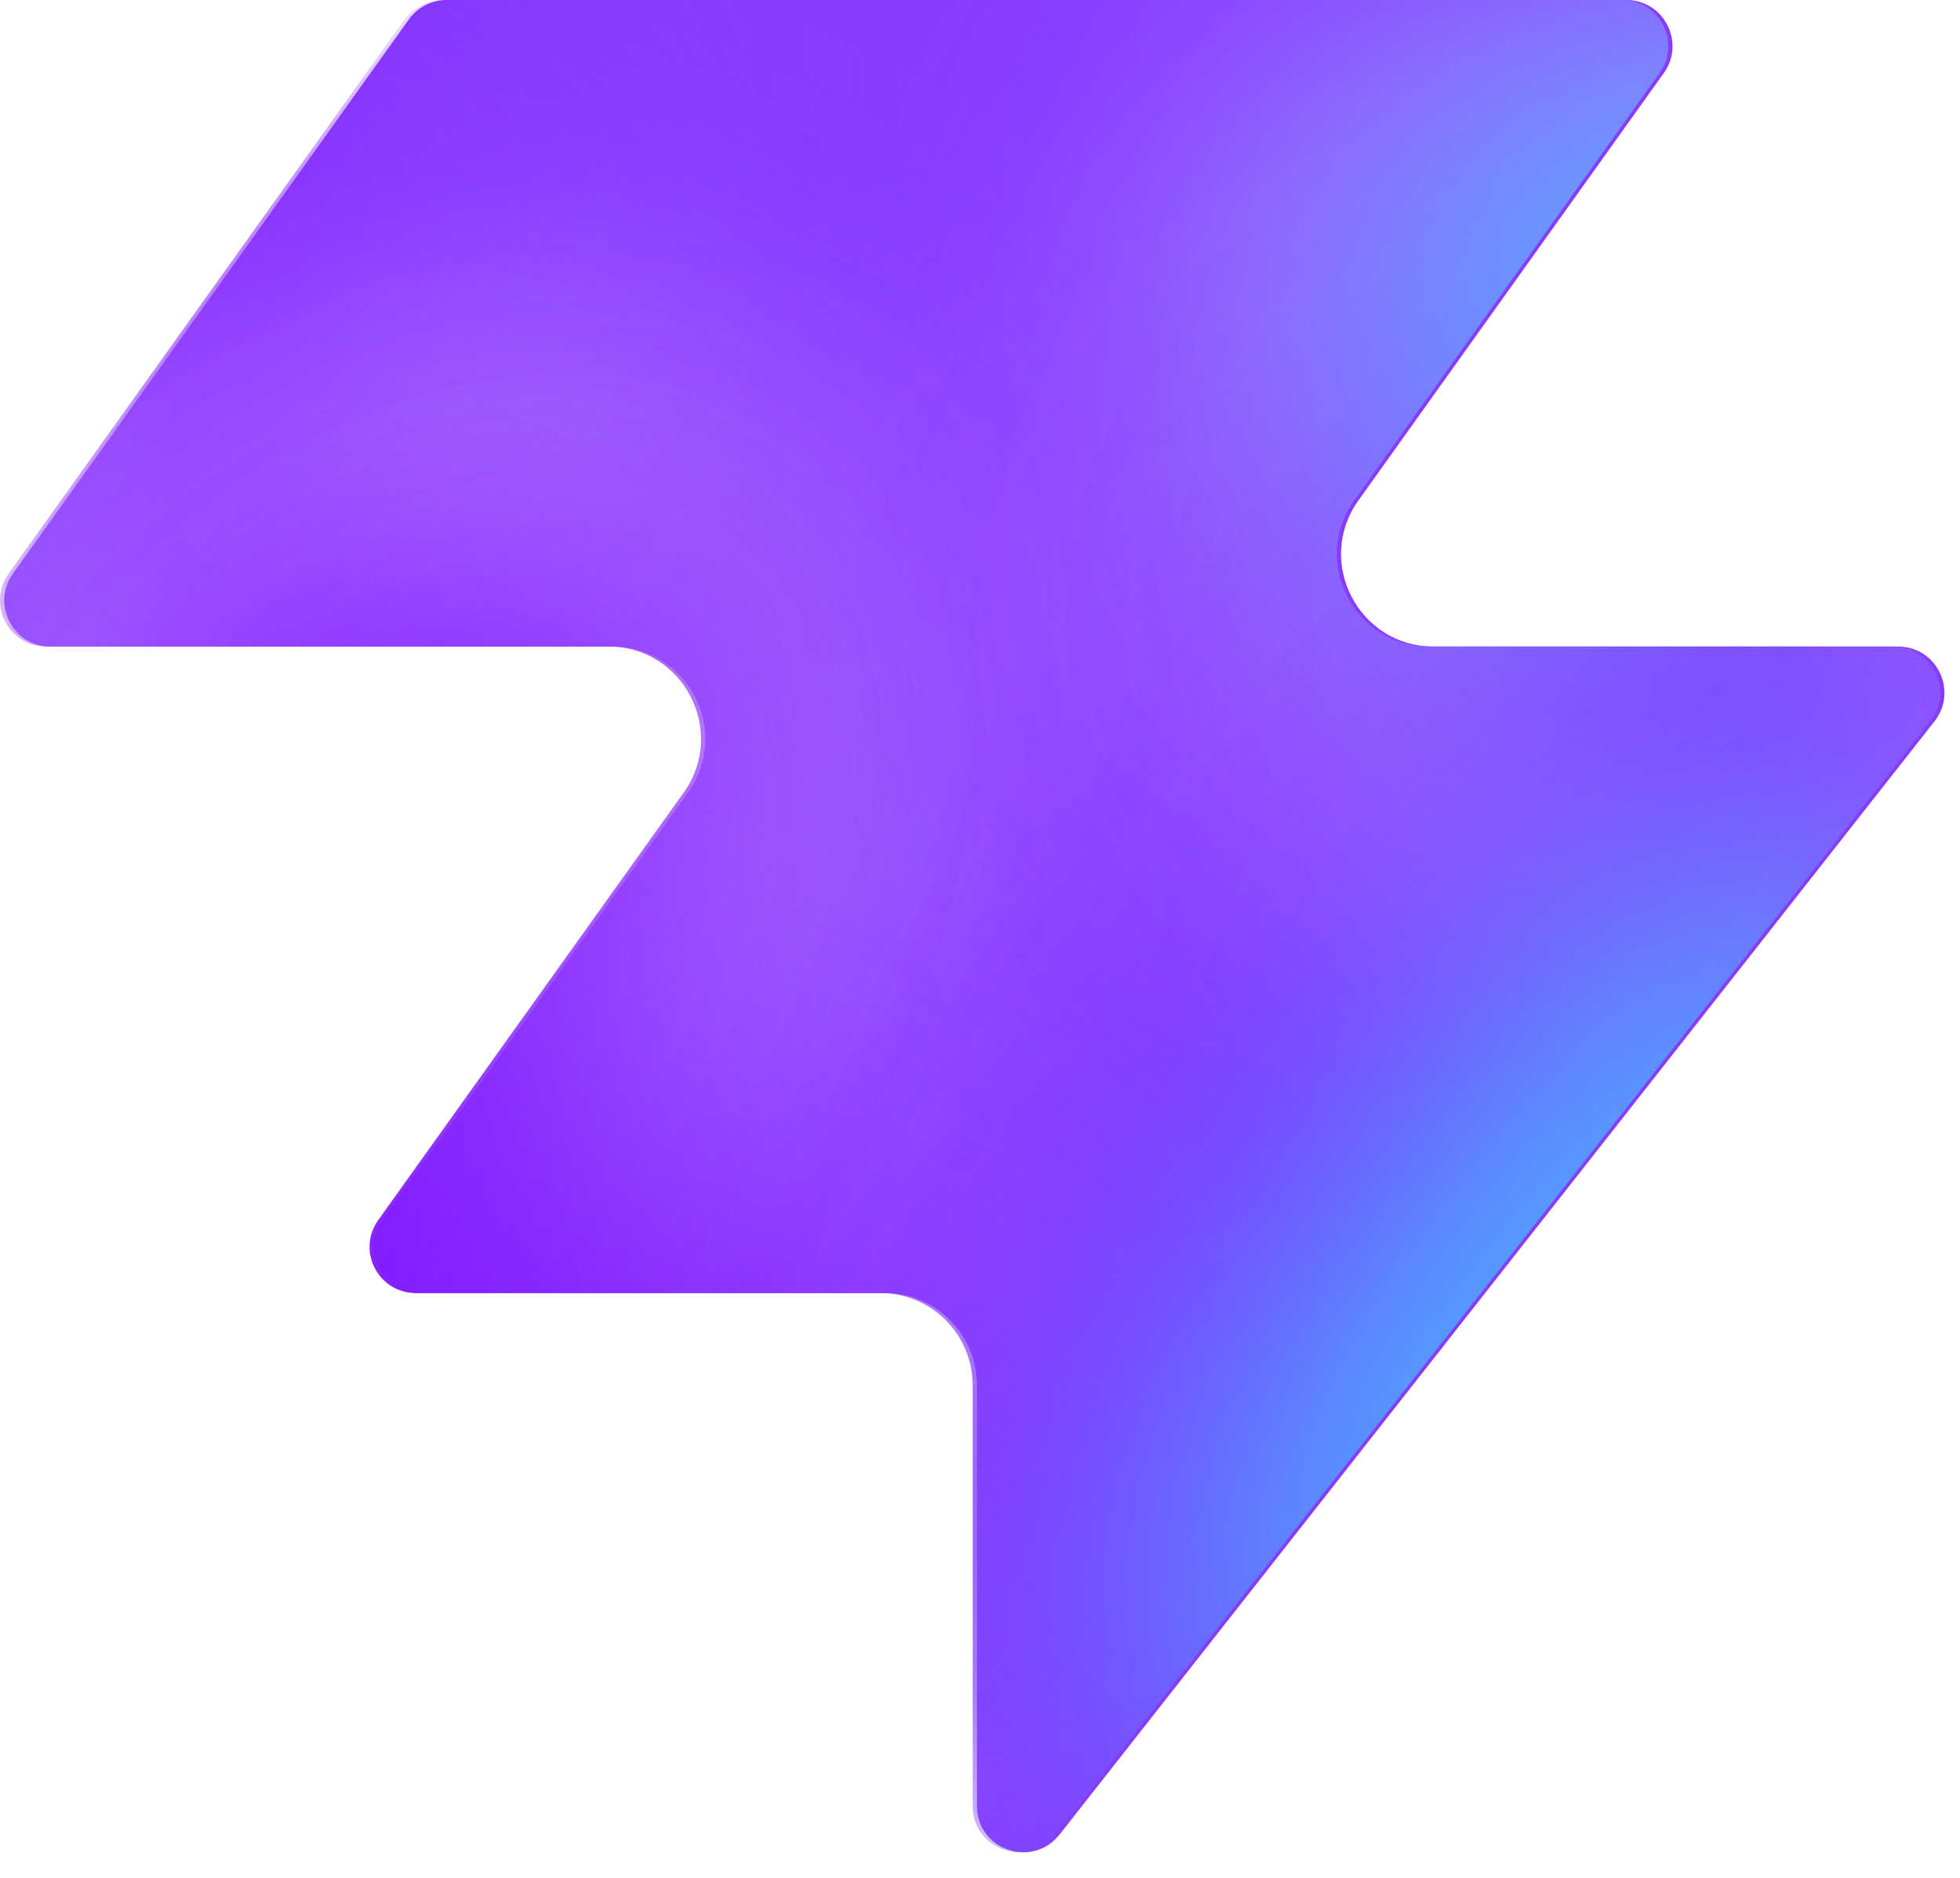
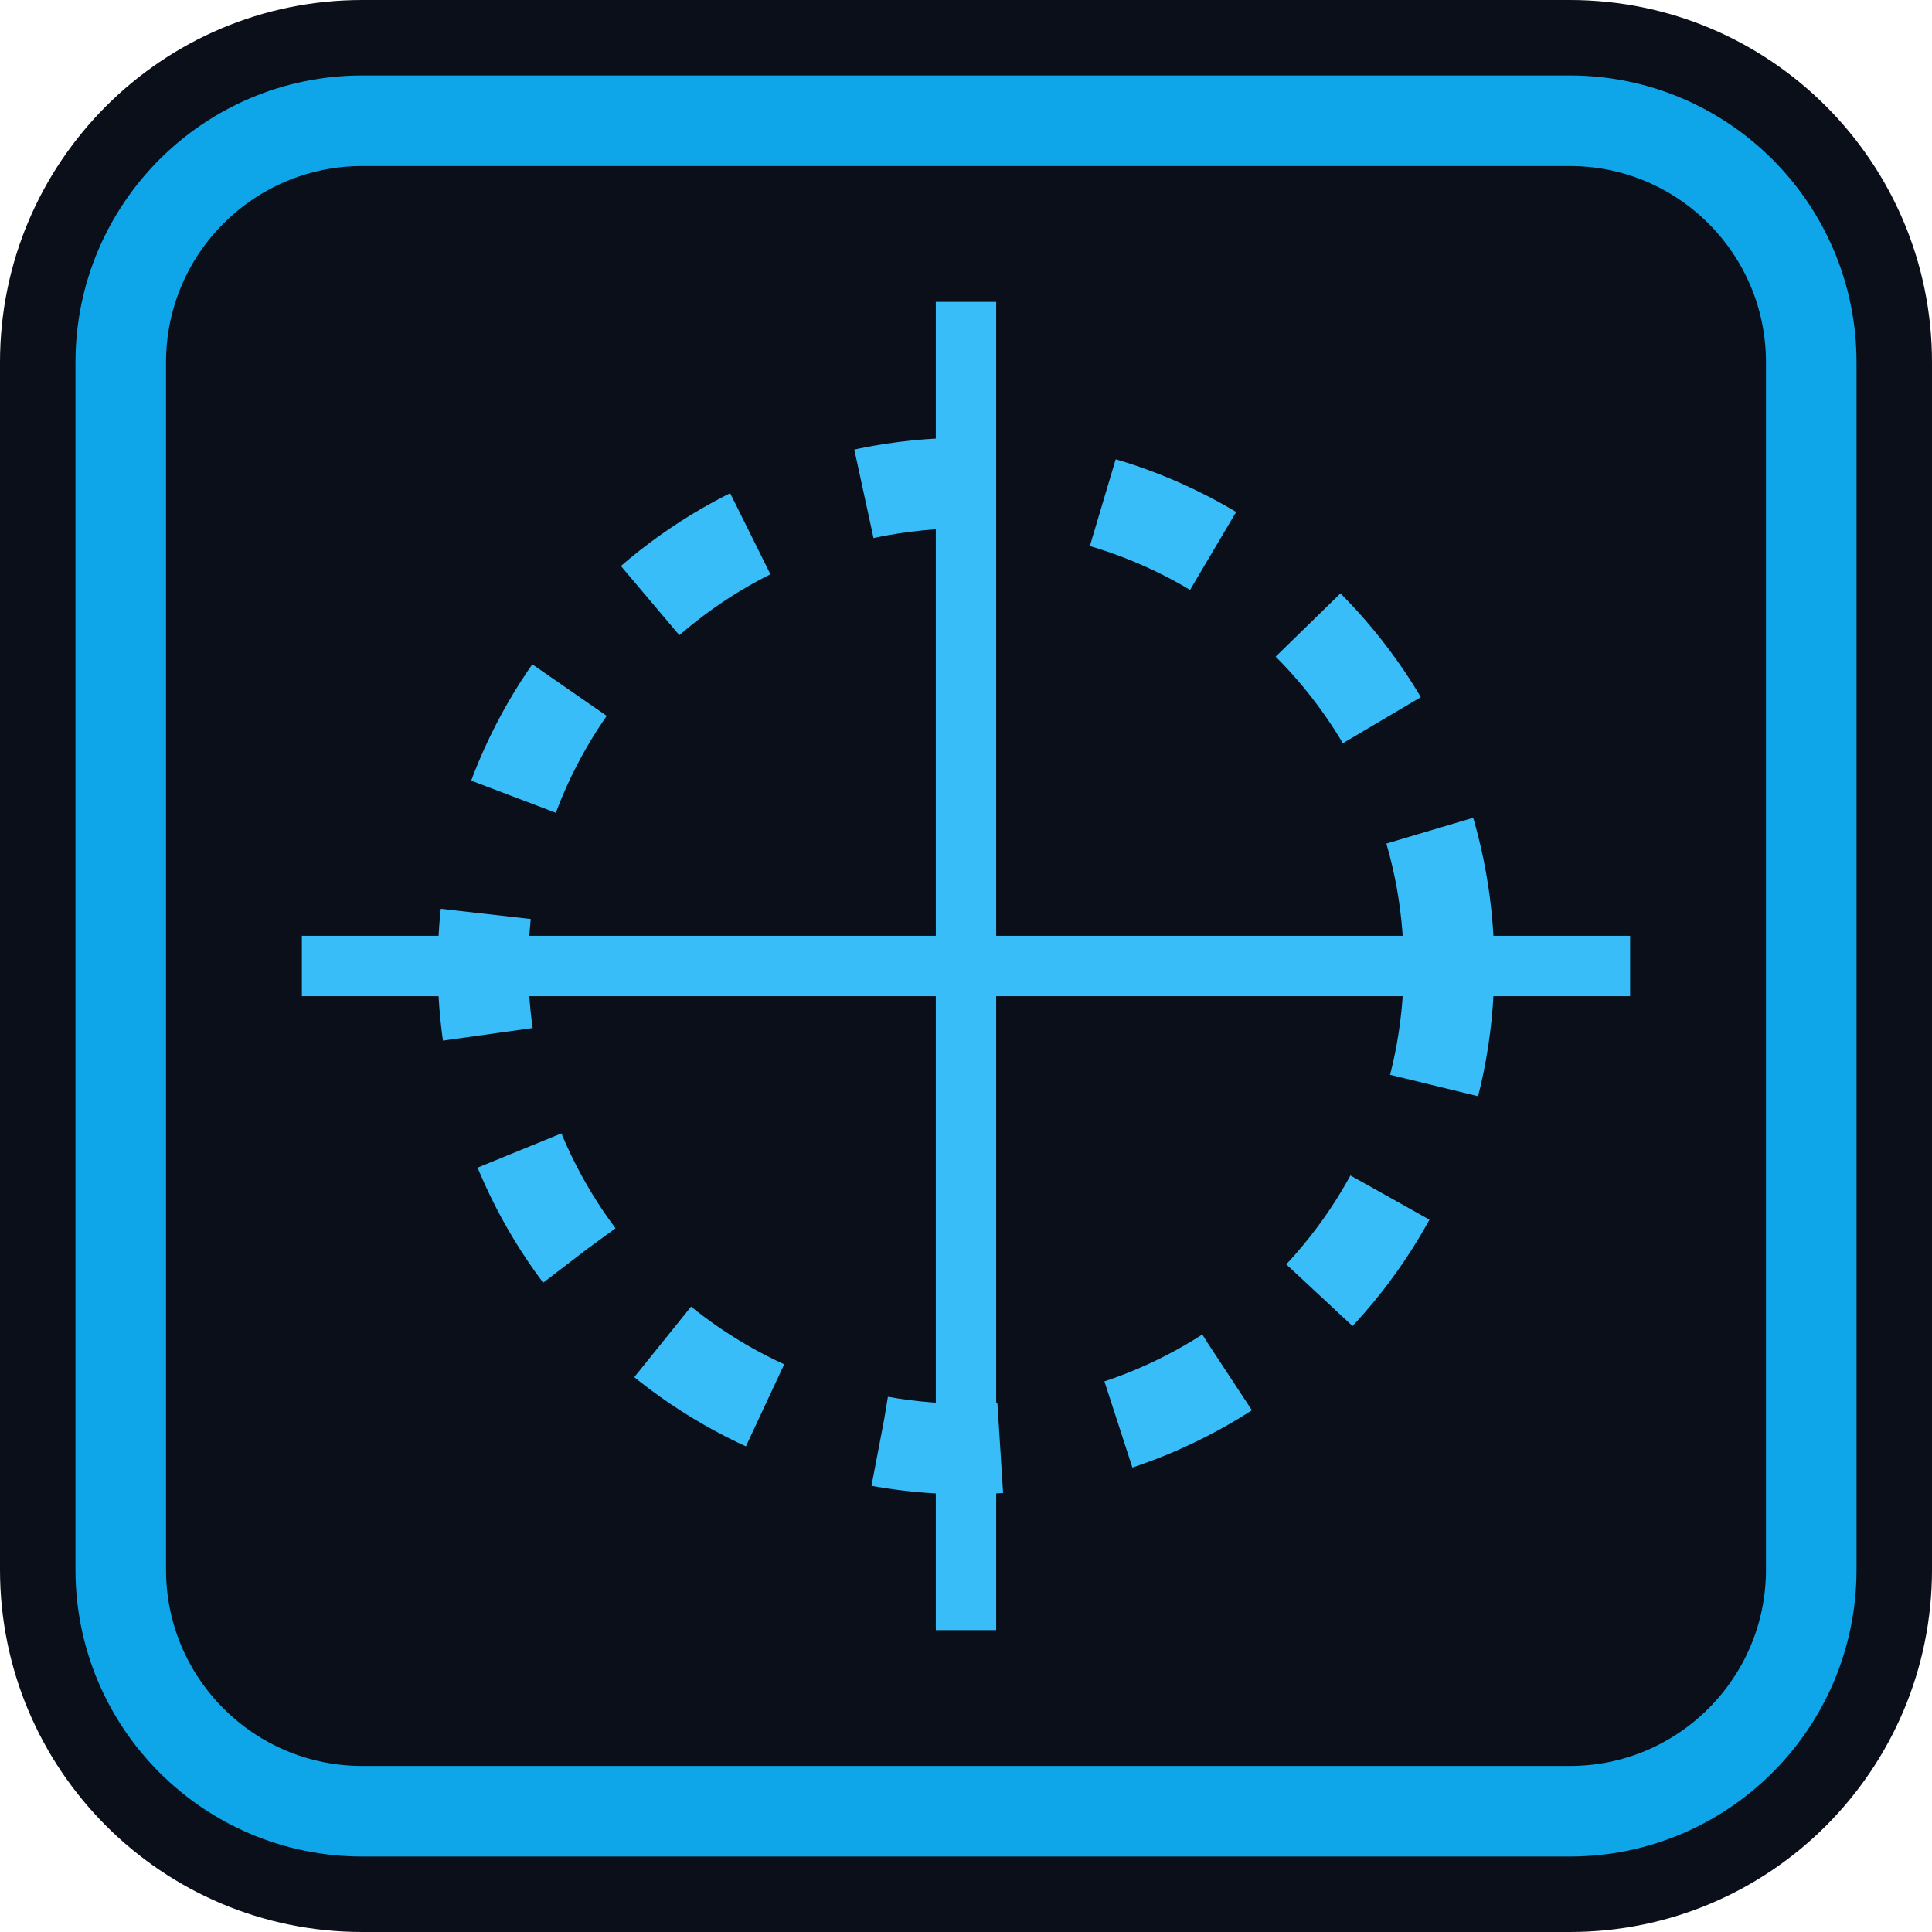
- <svg xmlns="http://www.w3.org/2000/svg" width="48" height="46" fill="none" viewBox="0 0 48 46">
-   <path fill="#863bff" d="M25.946 44.938c-.664.845-2.021.375-2.021-.698V33.937a2.26 2.26 0 0 0-2.262-2.262H10.287c-.92 0-1.456-1.04-.92-1.788l7.48-10.471c1.07-1.497 0-3.578-1.842-3.578H1.237c-.92 0-1.456-1.04-.92-1.788L10.013.474c.214-.297.556-.474.92-.474h28.894c.92 0 1.456 1.04.92 1.788l-7.48 10.471c-1.07 1.498 0 3.579 1.842 3.579h11.377c.943 0 1.473 1.088.89 1.83L25.947 44.94z" style="fill:#863bff;fill:color(display-p3 .525 .23 1);fill-opacity:1" />
-   <mask id="a" width="48" height="46" x="0" y="0" maskUnits="userSpaceOnUse" style="mask-type:alpha">
-     <path fill="#000" d="M25.842 44.938c-.664.844-2.021.375-2.021-.698V33.937a2.26 2.26 0 0 0-2.262-2.262H10.183c-.92 0-1.456-1.04-.92-1.788l7.48-10.471c1.07-1.498 0-3.579-1.842-3.579H1.133c-.92 0-1.456-1.04-.92-1.787L9.91.473c.214-.297.556-.474.92-.474h28.894c.92 0 1.456 1.04.92 1.788l-7.48 10.471c-1.07 1.498 0 3.578 1.842 3.578h11.377c.943 0 1.473 1.088.89 1.832L25.843 44.94z" style="fill:#000;fill-opacity:1" />
-   </mask>
-   <g mask="url(#a)">
-     <g filter="url(#b)">
-       <ellipse cx="5.508" cy="14.704" fill="#ede6ff" rx="5.508" ry="14.704" style="fill:#ede6ff;fill:color(display-p3 .927 .903 1);fill-opacity:1" transform="matrix(.00324 1 1 -.00324 -4.47 31.516)" />
-     </g>
-     <g filter="url(#c)">
-       <ellipse cx="10.399" cy="29.851" fill="#ede6ff" rx="10.399" ry="29.851" style="fill:#ede6ff;fill:color(display-p3 .927 .903 1);fill-opacity:1" transform="matrix(.00324 1 1 -.00324 -39.328 7.883)" />
-     </g>
-     <g filter="url(#d)">
-       <ellipse cx="5.508" cy="30.487" fill="#7e14ff" rx="5.508" ry="30.487" style="fill:#7e14ff;fill:color(display-p3 .492 .077 1);fill-opacity:1" transform="rotate(89.814 -25.913 -14.639)scale(1 -1)" />
-     </g>
-     <g filter="url(#e)">
-       <ellipse cx="5.508" cy="30.599" fill="#7e14ff" rx="5.508" ry="30.599" style="fill:#7e14ff;fill:color(display-p3 .492 .077 1);fill-opacity:1" transform="rotate(89.814 -32.644 -3.334)scale(1 -1)" />
-     </g>
-     <g filter="url(#f)">
-       <ellipse cx="5.508" cy="30.599" fill="#7e14ff" rx="5.508" ry="30.599" style="fill:#7e14ff;fill:color(display-p3 .492 .077 1);fill-opacity:1" transform="matrix(.00324 1 1 -.00324 -34.34 30.47)" />
-     </g>
-     <g filter="url(#g)">
-       <ellipse cx="14.072" cy="22.078" fill="#ede6ff" rx="14.072" ry="22.078" style="fill:#ede6ff;fill:color(display-p3 .927 .903 1);fill-opacity:1" transform="rotate(93.35 24.506 48.493)scale(-1 1)" />
-     </g>
-     <g filter="url(#h)">
-       <ellipse cx="3.47" cy="21.501" fill="#7e14ff" rx="3.47" ry="21.501" style="fill:#7e14ff;fill:color(display-p3 .492 .077 1);fill-opacity:1" transform="rotate(89.009 28.708 47.59)scale(-1 1)" />
-     </g>
-     <g filter="url(#i)">
-       <ellipse cx="3.47" cy="21.501" fill="#7e14ff" rx="3.47" ry="21.501" style="fill:#7e14ff;fill:color(display-p3 .492 .077 1);fill-opacity:1" transform="rotate(89.009 28.708 47.59)scale(-1 1)" />
-     </g>
-     <g filter="url(#j)">
-       <ellipse cx=".387" cy="8.972" fill="#7e14ff" rx="4.407" ry="29.108" style="fill:#7e14ff;fill:color(display-p3 .492 .077 1);fill-opacity:1" transform="rotate(39.51 .387 8.972)" />
-     </g>
-     <g filter="url(#k)">
-       <ellipse cx="47.523" cy="-6.092" fill="#7e14ff" rx="4.407" ry="29.108" style="fill:#7e14ff;fill:color(display-p3 .492 .077 1);fill-opacity:1" transform="rotate(37.892 47.523 -6.092)" />
-     </g>
-     <g filter="url(#l)">
-       <ellipse cx="41.412" cy="6.333" fill="#47bfff" rx="5.971" ry="9.665" style="fill:#47bfff;fill:color(display-p3 .28 .748 1);fill-opacity:1" transform="rotate(37.892 41.412 6.333)" />
-     </g>
-     <g filter="url(#m)">
-       <ellipse cx="-1.879" cy="38.332" fill="#7e14ff" rx="4.407" ry="29.108" style="fill:#7e14ff;fill:color(display-p3 .492 .077 1);fill-opacity:1" transform="rotate(37.892 -1.88 38.332)" />
-     </g>
-     <g filter="url(#n)">
-       <ellipse cx="-1.879" cy="38.332" fill="#7e14ff" rx="4.407" ry="29.108" style="fill:#7e14ff;fill:color(display-p3 .492 .077 1);fill-opacity:1" transform="rotate(37.892 -1.88 38.332)" />
-     </g>
-     <g filter="url(#o)">
-       <ellipse cx="35.651" cy="29.907" fill="#7e14ff" rx="4.407" ry="29.108" style="fill:#7e14ff;fill:color(display-p3 .492 .077 1);fill-opacity:1" transform="rotate(37.892 35.651 29.907)" />
-     </g>
-     <g filter="url(#p)">
-       <ellipse cx="38.418" cy="32.4" fill="#47bfff" rx="5.971" ry="15.297" style="fill:#47bfff;fill:color(display-p3 .28 .748 1);fill-opacity:1" transform="rotate(37.892 38.418 32.4)" />
-     </g>
-   </g>
-   <defs>
-     <filter id="b" width="60.045" height="41.654" x="-19.77" y="16.149" color-interpolation-filters="sRGB" filterUnits="userSpaceOnUse">
-       <feFlood flood-opacity="0" result="BackgroundImageFix" />
-       <feBlend in="SourceGraphic" in2="BackgroundImageFix" result="shape" />
-       <feGaussianBlur result="effect1_foregroundBlur_2002_17158" stdDeviation="7.659" />
-     </filter>
-     <filter id="c" width="90.34" height="51.437" x="-54.613" y="-7.533" color-interpolation-filters="sRGB" filterUnits="userSpaceOnUse">
-       <feFlood flood-opacity="0" result="BackgroundImageFix" />
-       <feBlend in="SourceGraphic" in2="BackgroundImageFix" result="shape" />
-       <feGaussianBlur result="effect1_foregroundBlur_2002_17158" stdDeviation="7.659" />
-     </filter>
-     <filter id="d" width="79.355" height="29.4" x="-49.64" y="2.03" color-interpolation-filters="sRGB" filterUnits="userSpaceOnUse">
-       <feFlood flood-opacity="0" result="BackgroundImageFix" />
-       <feBlend in="SourceGraphic" in2="BackgroundImageFix" result="shape" />
-       <feGaussianBlur result="effect1_foregroundBlur_2002_17158" stdDeviation="4.596" />
-     </filter>
-     <filter id="e" width="79.579" height="29.4" x="-45.045" y="20.029" color-interpolation-filters="sRGB" filterUnits="userSpaceOnUse">
-       <feFlood flood-opacity="0" result="BackgroundImageFix" />
-       <feBlend in="SourceGraphic" in2="BackgroundImageFix" result="shape" />
-       <feGaussianBlur result="effect1_foregroundBlur_2002_17158" stdDeviation="4.596" />
-     </filter>
-     <filter id="f" width="79.579" height="29.4" x="-43.513" y="21.178" color-interpolation-filters="sRGB" filterUnits="userSpaceOnUse">
-       <feFlood flood-opacity="0" result="BackgroundImageFix" />
-       <feBlend in="SourceGraphic" in2="BackgroundImageFix" result="shape" />
-       <feGaussianBlur result="effect1_foregroundBlur_2002_17158" stdDeviation="4.596" />
-     </filter>
-     <filter id="g" width="74.749" height="58.852" x="15.756" y="-17.901" color-interpolation-filters="sRGB" filterUnits="userSpaceOnUse">
-       <feFlood flood-opacity="0" result="BackgroundImageFix" />
-       <feBlend in="SourceGraphic" in2="BackgroundImageFix" result="shape" />
-       <feGaussianBlur result="effect1_foregroundBlur_2002_17158" stdDeviation="7.659" />
-     </filter>
-     <filter id="h" width="61.377" height="25.362" x="23.548" y="2.284" color-interpolation-filters="sRGB" filterUnits="userSpaceOnUse">
-       <feFlood flood-opacity="0" result="BackgroundImageFix" />
-       <feBlend in="SourceGraphic" in2="BackgroundImageFix" result="shape" />
-       <feGaussianBlur result="effect1_foregroundBlur_2002_17158" stdDeviation="4.596" />
-     </filter>
-     <filter id="i" width="61.377" height="25.362" x="23.548" y="2.284" color-interpolation-filters="sRGB" filterUnits="userSpaceOnUse">
-       <feFlood flood-opacity="0" result="BackgroundImageFix" />
-       <feBlend in="SourceGraphic" in2="BackgroundImageFix" result="shape" />
-       <feGaussianBlur result="effect1_foregroundBlur_2002_17158" stdDeviation="4.596" />
-     </filter>
-     <filter id="j" width="56.045" height="63.649" x="-27.636" y="-22.853" color-interpolation-filters="sRGB" filterUnits="userSpaceOnUse">
-       <feFlood flood-opacity="0" result="BackgroundImageFix" />
-       <feBlend in="SourceGraphic" in2="BackgroundImageFix" result="shape" />
-       <feGaussianBlur result="effect1_foregroundBlur_2002_17158" stdDeviation="4.596" />
-     </filter>
-     <filter id="k" width="54.814" height="64.646" x="20.116" y="-38.415" color-interpolation-filters="sRGB" filterUnits="userSpaceOnUse">
-       <feFlood flood-opacity="0" result="BackgroundImageFix" />
-       <feBlend in="SourceGraphic" in2="BackgroundImageFix" result="shape" />
-       <feGaussianBlur result="effect1_foregroundBlur_2002_17158" stdDeviation="4.596" />
-     </filter>
-     <filter id="l" width="33.541" height="35.313" x="24.641" y="-11.323" color-interpolation-filters="sRGB" filterUnits="userSpaceOnUse">
-       <feFlood flood-opacity="0" result="BackgroundImageFix" />
-       <feBlend in="SourceGraphic" in2="BackgroundImageFix" result="shape" />
-       <feGaussianBlur result="effect1_foregroundBlur_2002_17158" stdDeviation="4.596" />
-     </filter>
-     <filter id="m" width="54.814" height="64.646" x="-29.286" y="6.009" color-interpolation-filters="sRGB" filterUnits="userSpaceOnUse">
-       <feFlood flood-opacity="0" result="BackgroundImageFix" />
-       <feBlend in="SourceGraphic" in2="BackgroundImageFix" result="shape" />
-       <feGaussianBlur result="effect1_foregroundBlur_2002_17158" stdDeviation="4.596" />
-     </filter>
-     <filter id="n" width="54.814" height="64.646" x="-29.286" y="6.009" color-interpolation-filters="sRGB" filterUnits="userSpaceOnUse">
-       <feFlood flood-opacity="0" result="BackgroundImageFix" />
-       <feBlend in="SourceGraphic" in2="BackgroundImageFix" result="shape" />
-       <feGaussianBlur result="effect1_foregroundBlur_2002_17158" stdDeviation="4.596" />
-     </filter>
-     <filter id="o" width="54.814" height="64.646" x="8.244" y="-2.416" color-interpolation-filters="sRGB" filterUnits="userSpaceOnUse">
-       <feFlood flood-opacity="0" result="BackgroundImageFix" />
-       <feBlend in="SourceGraphic" in2="BackgroundImageFix" result="shape" />
-       <feGaussianBlur result="effect1_foregroundBlur_2002_17158" stdDeviation="4.596" />
-     </filter>
-     <filter id="p" width="39.409" height="43.623" x="18.713" y="10.588" color-interpolation-filters="sRGB" filterUnits="userSpaceOnUse">
-       <feFlood flood-opacity="0" result="BackgroundImageFix" />
-       <feBlend in="SourceGraphic" in2="BackgroundImageFix" result="shape" />
-       <feGaussianBlur result="effect1_foregroundBlur_2002_17158" stdDeviation="4.596" />
-     </filter>
-   </defs>
+ <svg xmlns="http://www.w3.org/2000/svg" viewBox="0 0 32 32" fill="none">
+   <rect width="32" height="32" rx="6" fill="#0B0F19" />
+   <rect x="2" y="2" width="28" height="28" rx="4" stroke="#0EA5E9" stroke-width="1.5" />
+   <circle cx="16" cy="16" r="8" stroke="#38BDF8" stroke-width="1.5" stroke-dasharray="2 2" />
+   <line x1="16" y1="5" x2="16" y2="27" stroke="#38BDF8" stroke-width="1" />
+   <line x1="5" y1="16" x2="27" y2="16" stroke="#38BDF8" stroke-width="1" />
</svg>
